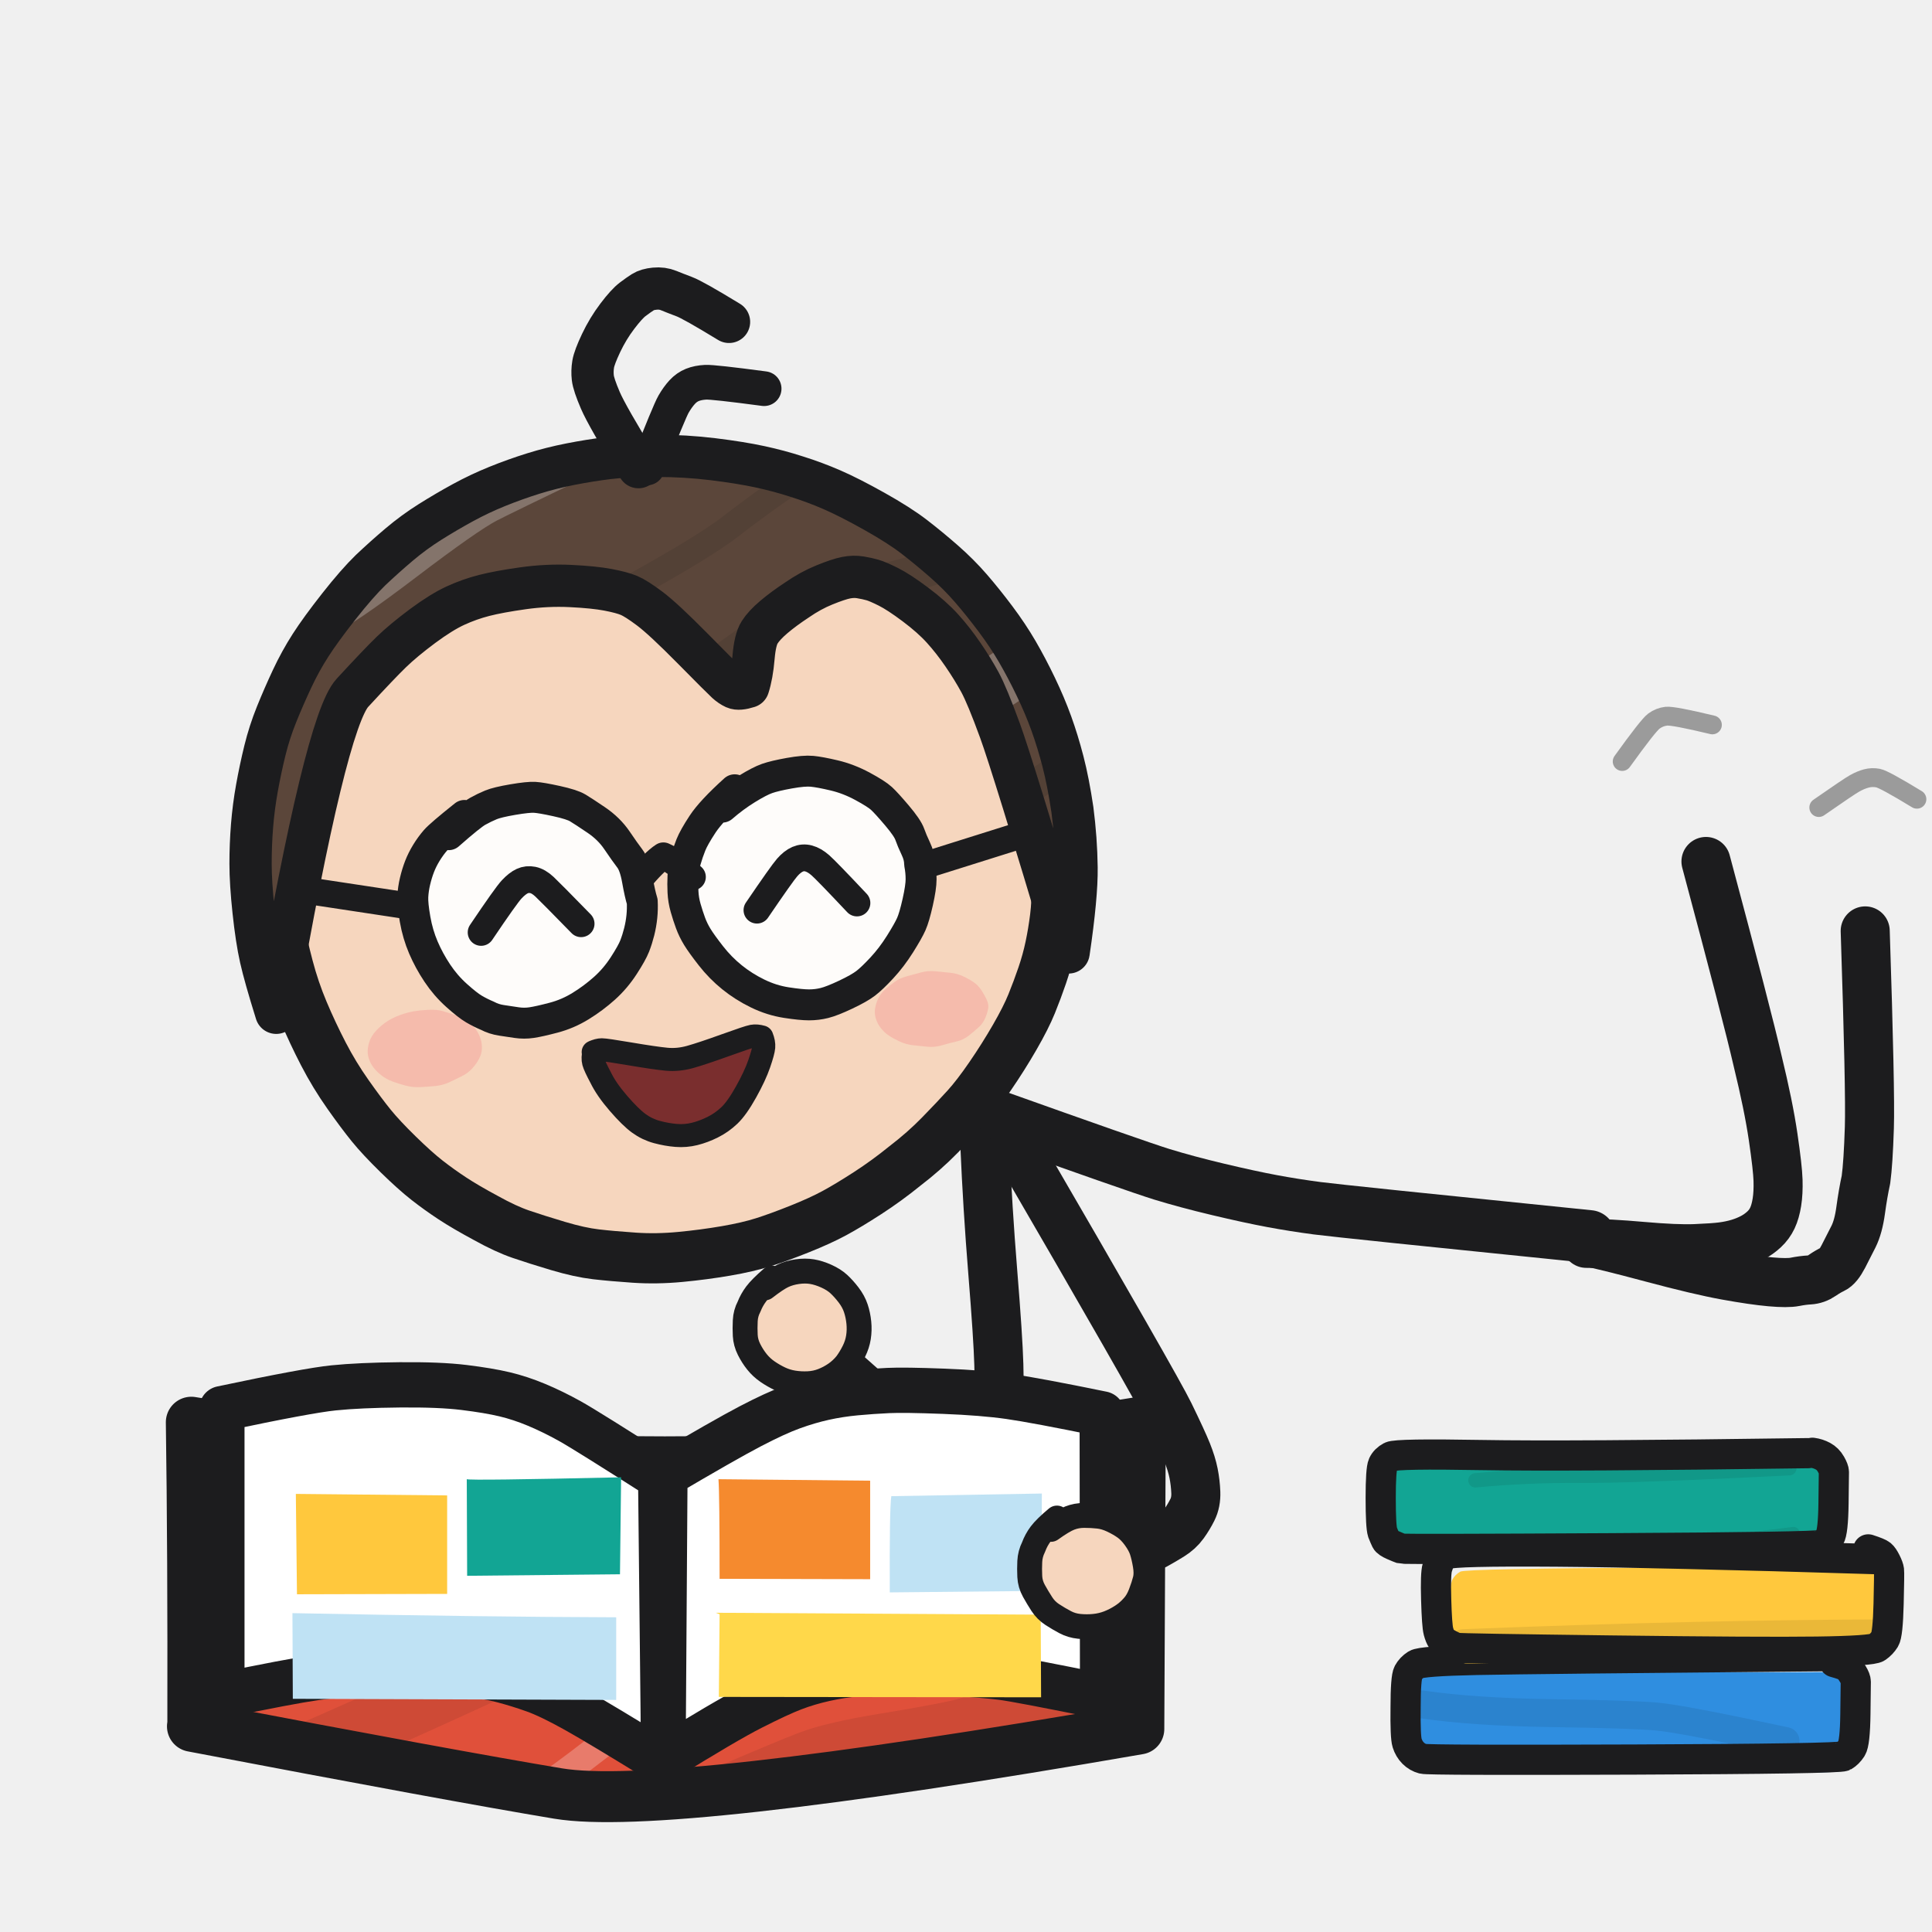
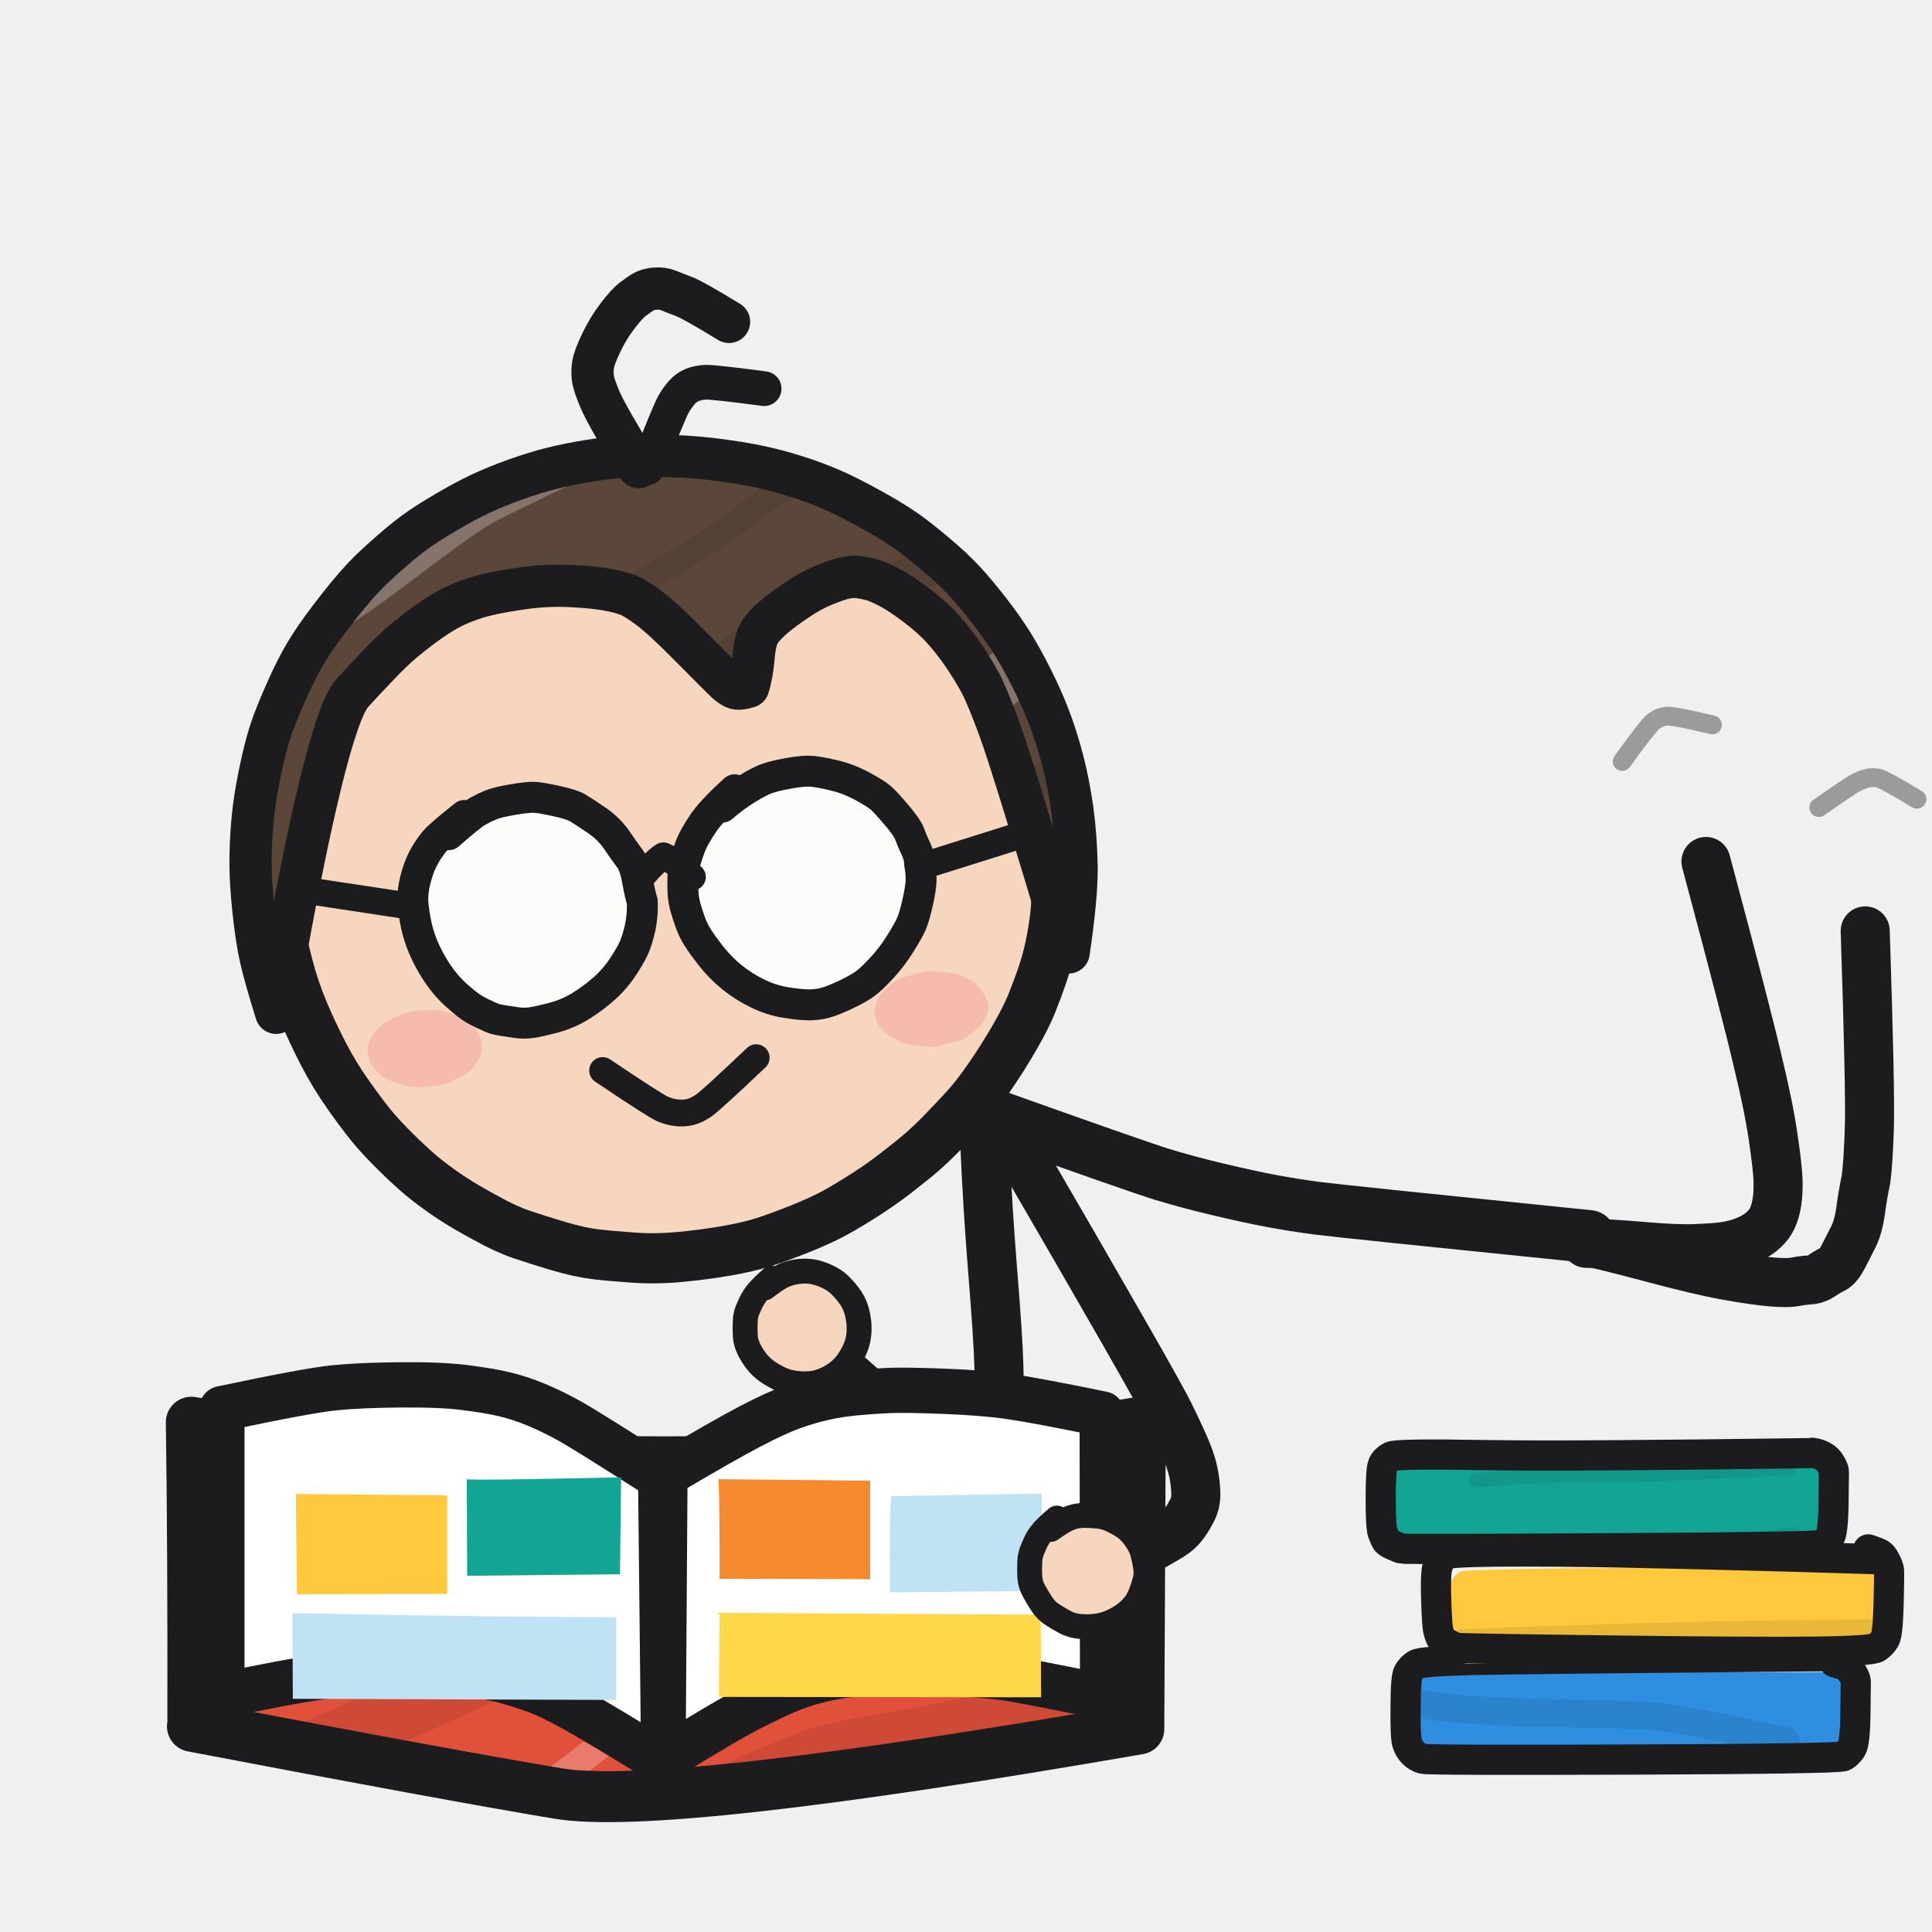
<svg xmlns="http://www.w3.org/2000/svg" viewBox="0 0 512 512" width="512" height="512" fill="none" stroke-linecap="round" stroke-linejoin="round">
  <defs>
    <path id="sj1" d="M73.6 270.8q-3.2-9.5 -4.3-14.3t-1.7-9.8t-.8-9.9t.2-10t1.2-10t2.1-9.9t4.2-12.2t5.2-11.8t6.7-11t7.7-10.4t7-7.6q3.6-3.7 7.6-6.9t8.3-6.2t8.8-5.3t9.3-4.5t12.1-4.3t12.5-3.3t10.2-1.5t10.2-.6t10.2 .3t9.9 1.3t9.8 2.3q4.8 1.4 9.4 3.3t9.1 4.2t8.7 5.1t8.1 6t7.6 6.7t7 7.3t7.7 10.2t6.8 10.9t4.4 9.2t4.2 12.1t3.4 14.9q1.2 7.6 1.3 15.4t-1.8 23.1q-13.6-43.4 -15.9-49.6t-4.5-11.5t-4.3-8.8t-4.8-7.4t-5.6-6.9t-7.3-6.6t-7.2-4.8t-4.2-1.9t-3.2-.7t-3.8 0t-5.7 1.8q-3.8 1.6 -7.2 3.9t-6 4.5t-3.8 4.1t-1.5 6.5t-1.3 7.8q-2.5 .7 -3.5 .2t-2.2-1.4t-8.7-9t-11.2-10.7t-5.4-3.5t-5.5-1.6t-9.6-.9t-12.2 .6t-10.1 2.1t-7.5 2.7t-6.9 4.1q-3.4 2.4 -8.4 7.1t-12.3 12.3t-20.3 84.3l-2.2 .5z" />
    <clipPath id="sj1c">
      <use href="#sj1" />
    </clipPath>
    <path id="sj2" d="M51.4 462q73.9 9.4 100 13.7t69.3-2t83.8-12.7l.7-81.6q-125.6 20.3 -256.3-1.4q-.2 28.7 .1 54.6t2.4 29.4z" />
    <clipPath id="sj2c">
      <use href="#sj2" />
    </clipPath>
    <path id="sj3" d="M486.5 444.4q2.9 .8 3.5 1.3t1.3 1.8t.8 2t-.1 8.5t-1 9t-2.1 2.1t-26 .7t-54.3-.8t-31.3-1.1t-2.1-1t-1.4-1.8q-.7-1.4 -.6-10t1-9.9t2.2-2.1t40.5-.3t71.4 .3l-1.8 1.3z" />
    <clipPath id="sj3c">
      <use href="#sj3" />
    </clipPath>
    <path id="sj4" d="M442.4 415.4q54.1-.3 54.8-.2t2.1 .8t2 2t.9 2t-.2 8.2t-1 8.6t-2.1 2t-23.7 .4t-54 .8t-33.1 .8t-2.1-.8q-.6-.5 -1.4-1.8t-.6-9.8t.9-9.8t2.1-2.1t55.4-1.1z" />
    <clipPath id="sj4c">
      <use href="#sj4" />
    </clipPath>
    <path id="sj5" d="M481.2 387.1q1.6 .2 2.9 .9t1.9 1.3t.9 2.1t.4 9t-.9 8.8t-2.1 2.1t-55 .2t-55.2-1t-2.2-.9t-1.4-1.8t-1-9.9q-.2-8.6 .6-10t2-2.1t47.7-.6t62.1 .7l-.7 1.2z" />
    <clipPath id="sj5c">
      <use href="#sj5" />
    </clipPath>
  </defs>
  <path d="M261.6 295q39.8 14.2 46.3 16.2t14.9 4t14.3 3.1t12 1.9t72.1 7.5" stroke="#1c1c1e" stroke-width="14" />
  <path d="M420.4 329.5q5.7 0 14.8 .8t14 .6t7.2-.5t4.3-.9t3.7-1.5t3.1-2.2t2.2-3t1.2-4.2t.3-5.8t-1.3-11.5t-4.1-20.1q-2.7-11.8 -13.7-52.9" stroke="#1c1c1e" stroke-width="13" />
  <path d="M419.7 328.9q5.2 1 17.9 4.4t19.9 4.7t11.7 1.7t6.5 0t3.8-.5t3.4-1.2t2.9-1.7t2.7-3.3t2.7-5.3t1.9-7t1.4-8.1q.6-4.4 .9-13.8t-1.1-52.1" stroke="#1c1c1e" stroke-width="13" />
  <path d="M429.9 201.8q6.9-9.6 8.4-10.7t3.3-1.3t12.2 2.3" stroke="#9b9b9b" stroke-width="5" />
  <path d="M482 214q7.9-5.5 9.5-6.4t3.1-1.3t3.1-.1t10.3 5.6" stroke="#9b9b9b" stroke-width="5" />
  <path d="M261 303.5q.7 16.4 2.1 33.7t1.6 24.4t-.1 12.9t-1 8.3t-1.2 3.3t-1.4 1.4t-2.2 .7t-2.6-.3t-4.9-2.2t-9.3-6.3t-27.3-24" stroke="#1c1c1e" stroke-width="13" />
  <path d="M268.9 303q37.5 64.5 41 71.7t4.7 10.2t1.7 5.5t.6 5.1t-.9 4.6t-2.3 3.8t-3.4 3.1t-4.1 2.4t-10.4 3.8t-10.5 3.8" stroke="#1c1c1e" stroke-width="13" />
  <path d="M107.7 165q0-.7 4.1-4.8t7.2-6.7t8-5.7t8.5-5.1t9.3-4t9.6-3.3t8-1.7t8.1-.9t8.2-.2t8.2 .6t8.2 1.3q4 .9 9.9 2.8t9.7 3.6t9.2 4.7t8.7 5.4t8 6.4t8.7 8.5t6.5 7.6t5.7 8.2t5 8.5t3.9 9.1t3.2 9.4q1.1 3.9 1.8 7.8t1.2 7.9t.4 8t-.3 8.1t-1 8.1t-2.4 9.9t-3.3 9.7t-4.5 9.2t-5.3 8.7t-6.3 8t-6.8 7.5q-3 2.9 -7.6 6.7t-9.7 7.1t-8.4 5.1t-8.8 4.2t-9.1 3.4t-9.5 2.2t-9.7 1.4t-9.9 .1t-10-.9t-8-1.5t-8-2.3q-4-1.3 -7.8-3t-9.4-4.6t-9-5.4t-8.3-6.4t-9-8.5t-6.8-7.7t-4.7-6.6t-4.1-6.9t-3.5-7.3t-2.7-7.5t-1.9-7.8q-.8-4 -1.4-10t-.4-10.1t.8-10.2t1.7-10t2.7-9.7t4.3-11.3t4.4-9t5.5-8.5t6.2-7.9t2.7-3.7z" fill="#F6D6BE" />
  <path d="M103.2 161.4q8.4-8.4 11.5-10.9t8-5.9t8.6-5.2t9.4-4.2t9.7-3.4t8.1-1.9t8.3-1.2t10.3-.5t10.4 .4t8.1 1.1t7.9 1.8q3.9 1.1 7.6 2.4t9.2 4t10.3 5.8t8.2 5.8t6 5.4t6.9 7.4t7.6 9.7t6.6 10.6t5.5 11.2t3.8 9.6t2.6 9.9q1.3 6 1.8 10t.5 9.9t-.5 9.9t-1.3 7.8t-2.1 7.6t-2.8 7.5t-4.5 8.9t-6.5 10.3t-6.3 8.2t-7 7.4t-9.3 8.2q-4.8 3.9 -9.9 7.2t-8.8 5.3t-9.2 4.2t-9.6 3.5t-9.9 2.3t-12.1 1.6t-12.2 .2t-10.2-.9t-10-2.2t-9.8-3.1t-9.3-4.3q-5.4-2.9 -8.9-5.2t-6.7-4.8t-7.7-6.9t-7.1-7.6t-6.2-8.3t-6.5-10.7t-5.3-11.3t-4-11.8t-2.3-10.1t-.9-8.2t-.1-10.2q.1-6.1 .7-10.1t2-9.9t3.5-11.6t4.8-11.2t6.1-10.5t7.2-9.8t8.4-8.8t10.9-9.2" stroke="#1c1c1e" stroke-width="13.3" />
  <use href="#sj1" fill="#5B463A" />
  <g clip-path="url(#sj1c)">
    <path d="M28 154.1q22.5-14.3 32.5-23.8t15.4-13.2t24.1-11.4t41.1-21.7t41.3-21.5t24.3-10.9t16.1-12" stroke="#4c3b31" stroke-width="12.4" opacity="0.5" />
    <path d="M30.7 189.5q11.1-7.3 17-10.4t18.6-7.9t18.6-7.5t22.2-15.1t22-15.4t102.2-49.3" stroke="#a59993" stroke-width="10.8" opacity="0.55" />
    <path d="M89 195.7q87.7-43.1 104.5-56.1t29.1-19.5" stroke="#4c3b31" stroke-width="6.7" opacity="0.5" />
    <path d="M92.2 232.8q47.3-23.9 69.7-38.1t33.2-22t16.5-11.2t25.8-8.3t43.3-17.5" stroke="#4c3b31" stroke-width="9.3" opacity="0.5" />
    <path d="M102.2 261.1q13.2-3.5 20.1-4.6t13.4-3.1t12.3-5.1t23.1-12.8t34.2-20.1t40-23.2t33.3-21.8t20.8-17" stroke="#a59993" stroke-width="14.4" opacity="0.55" />
    <path d="M129.8 286.6q22.7-13.5 32.7-22.6t15.6-12.6t23-12.9t23.5-12t19.4-5.9t19.3-6t38.6-25.6" stroke="#4c3b31" stroke-width="8.1" opacity="0.5" />
    <path d="M122.4 328.8q14.2-3.1 20.9-5.4t12.7-6t17.4-11.9t17.6-11.5t19.5-8.3t19.5-8t24.5-13.5t23.9-14.7t16-14.4" stroke="#4c3b31" stroke-width="12.7" opacity="0.5" />
    <path d="M146.8 362.3q11.6-6.6 27.1-20t38.8-26.5t41.9-20.9t35.8-18.1t40.8-23" stroke="#a59993" stroke-width="11.5" opacity="0.55" />
  </g>
  <path d="M73.2 268.4q-3-9.6 -4.1-14.5t-1.9-12.4t-.8-12.6t.4-10.1t1.3-10t2.1-9.9t3.1-9.6t4.1-9.4t4.9-8.9t7.5-10.3t8.4-9.6q3.7-3.5 7.6-6.8t8.2-6t8.7-5.1t9.1-4.3t9.5-3.4t9.9-2.5t10-1.6t12.7-.6t15.1 .9t12.4 2t9.7 2.6q4.8 1.5 9.4 3.5t11.2 5.7t10.5 6.7t7.9 6.5t7.2 7.2t6.5 8.1t5.8 8.7t4.9 9.3t4.1 9.7t3.1 10.1t2.5 12.8q1 7.7 1.1 15.3t-2.1 22.5q-14.8-49.5 -18.2-58.8t-5.3-12.8t-4.5-7.3t-5.4-6.9t-7.2-6.4t-7.2-4.7t-4.2-1.8t-3.2-.7t-3.8 .1t-5.7 1.9t-7.3 4q-3.5 2.3 -6.1 4.5t-3.8 4.1t-1.6 6.6t-1.4 7.8q-2.5 .8 -3.6 .3t-2.2-1.5t-8.9-8.9t-11.4-10.6t-5.5-3.5t-5.6-1.5t-9.9-1t-12.6 .6t-10.3 1.9t-7.6 2.7t-8.7 5.4q-5.1 3.8 -8.3 6.9t-10.3 10.8t-20.4 84.1" stroke="#1c1c1e" stroke-width="11.2" />
  <path d="M119.5 221.2q6.2-4.9 8-5.8t5.7-1.7t5.9-.8t5.9 .8t7.5 2.6t5.2 3t3.1 2.6t2.8 3.1t2.2 3.5t1.6 3.8t1 4q.3 2.1 .3 4.1t-.8 6.1t-2.7 7.6t-3.1 5.2t-4.4 4.2t-5 3.5t-3.8 1.6t-4 1t-4.1 .3t-4.1-.3t-4-.9q-2-.6 -3.8-1.4t-5.2-3.3t-5.9-5.6t-3.6-5t-1.7-3.8t-1.1-3.9t-.4-4.2t.6-6.1t1.5-6t1.8-3.7t3.7-5l.9 .5z" fill="#FFFFFF" opacity="0.92" />
  <path d="M192.6 215.6q6.3-5.1 8-6t3.7-1.6t4-1.1t4-.4t4.1 .2t4 .8t3.8 1.6t5 3.4t5.5 5.7t3.3 5t2 5.6q1 3.8 1.1 5.8t-.1 4t-1.4 5.8t-3.4 7.1t-3.6 4.8t-3.1 2.6t-3.5 2.1t-3.8 1.5t-4 .8t-4 .3t-4-.3q-2-.3 -5.8-1.7t-7.2-3.7t-4.8-3.7t-2.6-3.1t-2.2-3.5t-1.6-3.8t-1.2-6.1t.3-8.2t1.5-6t5.5-8.6l.5 .7z" fill="#FFFFFF" opacity="0.92" />
  <path d="M127.4 275.4q.4 1.4 .3 2.7t-.8 2.6t-1.8 2.5t-2.7 2t-3.3 1.6t-3.7 1t-4 .3t-3.9-.4t-3.5-1.1t-2.9-1.6t-2.2-2.2q-.8-1.1 -1.2-2.4t-.2-2.7t.8-2.6t1.8-2.4t2.6-2.1t3.3-1.6t3.7-1t4-.4t3.8 .4t3.5 1.1t3 1.6q1.3 1 2.1 2.1t1.3 2.6z" fill="#F5A9A0" opacity="0.6" />
  <path d="M260.8 263.6q1.3 2.2 1.1 3.5t-.8 2.7t-1.7 2.4t-2.6 2.2t-3.3 1.6t-3.8 1t-3.9 .4t-3.8-.4t-3.6-1t-2.9-1.6t-2.2-2.1q-.8-1.1 -1.2-2.4t-.2-2.6t.8-2.6t1.8-2.4t2.6-2.1t3.3-1.5t3.7-1t3.9-.3t3.9 .4t3.5 1t2.9 1.7q1.3 .9 2.5 3.1z" fill="#F5A9A0" opacity="0.6" />
-   <path d="M127.5 247.1q6.6-9.8 8.1-11.4t2.8-2.2t2.8-.3t3.1 1.8t9.7 9.8" stroke="#1c1c1e" stroke-width="7.1" />
-   <path d="M200.6 241.2q6.6-9.7 8-11.3t2.8-2.2t2.9-.2t3.1 1.8t9.7 10" stroke="#1c1c1e" stroke-width="7.1" />
-   <path d="M202.1 274.8q.6 1.5 .5 2.7t-1.2 4.4t-3.6 7.5t-3.4 5.3t-3.2 2.6t-3.5 2.1t-3.7 1t-5 .4t-3.8-.4t-3.8-1.5t-3.5-2q-1.1-.9 -3.2-3.2t-4-5.4t-3-5.7t-.6-3.4t1-1t1.7-.3t7.5 1.2t9.6 1.4t6.3-.5t9.3-3t7.2-2.4q1-.2 2.4 .2z" fill="#7A2E2E" />
-   <path d="M157.2 278.8q1.3-.6 2.3-.6t7.5 1.1t9.6 1.4t6.3-.6t9.3-3.1t7.2-2.4t2.5 .2q.6 1.5 .5 2.7t-1.2 4.4t-3.5 7.5t-4.4 6.2t-4.4 3.1t-4.8 1.8t-4.9 .4t-5.1-.9t-4.8-2.3t-5.4-5.3t-4.7-6.8q-1.6-3 -1.9-4.1t.1-2.8" stroke="#1c1c1e" stroke-width="6.1" />
+   <path d="M159.7 283.7q13.7 9.2 15.7 10.1t3.9 1.1t3.6-.2t3.7-1.8t13.8-12.6" stroke="#1c1c1e" stroke-width="7.1" />
  <path d="M118.9 221.2q5.9-5.2 7.7-6.2t3.5-1.7t5.8-1.4t5.8-.6t5.8 1t5.6 1.8t4.9 3.2t5.5 5.4t3.4 4.8t2 5.6t1.3 5.8q.1 2 -.1 4t-.7 4t-1.2 3.8t-2.9 5.2t-5.1 6t-6.3 4.7t-7.2 3.1t-5.8 1.3t-4 0t-4-.6t-3.7-1.2q-1.9-.8 -3.6-1.8t-4.6-3.6t-5.1-5.9t-3.7-6.8t-2.2-7.5t-.6-6t.6-4.1t1.2-3.9t1.8-3.6t2.4-3.3t7.7-6.6" stroke="#1c1c1e" stroke-width="8.2" />
  <path d="M191.4 213.9q3.1-2.7 6.5-4.8t5.4-2.8t5.9-1.4t6-.5t5.9 1.1t7.5 2.9t5 3.2t4.1 4.5t3.4 5t1.6 3.8t1 4q.4 2 .4 4.1t-.9 6.1t-1.7 5.8t-3 5.3t-4.8 6.3t-4.3 4.1t-5.3 3t-5.6 2.2t-4.1 .5t-6-.6t-7.6-2.4q-3.7-1.8 -6.8-4.3t-5.6-5.7t-3.6-5t-1.8-3.7t-1.3-4t-.7-4.2t0-4.2t.7-4.2t1.4-4.1t3.1-5.5t8.5-9.1" stroke="#1c1c1e" stroke-width="8.2" />
  <path d="M169.2 233.4q4.1-5 6.6-6.6q2.8 1.2 7.7 5.6" stroke="#1c1c1e" stroke-width="7.1" />
  <path d="M109 240.2l-31-4.7" stroke="#1c1c1e" stroke-width="7.1" />
  <path d="M243.6 229.8l29.9-9.4" stroke="#1c1c1e" stroke-width="7.1" />
  <path d="M169.2 123.8q-8.3-13.5 -10.1-17.7t-2-6t.1-3.6t2.1-5.6t4.3-7.1t4.1-4.5t2.7-1.9t3.1-.9t3.7 .5t4.1 1.6t11.9 6.7" stroke="#1c1c1e" stroke-width="11.2" />
  <path d="M171.5 124q5.9-15 7-16.9t2.3-3.2t2.7-1.9t3.5-.7t15.5 1.7" stroke="#1c1c1e" stroke-width="9.2" />
  <path d="M202.6 344q1.5-1.2 3.1-2.3t3.6-1.7t3.9-.6t3.9 .5t3.5 1.6t3 2.4t2.2 3.2t1.2 3.7t.1 3.9t-1 3.7t-2.1 3.3q-1.2 1.6 -2.8 2.7t-3.6 1.7t-3.9 .7t-3.9-.6t-3.5-1.7t-3-2.5t-2.3-3.2t-1.3-3.7t-.1-4t.9-3.9t2.1-3.2z" fill="#F6D6BE" />
  <path d="M202.7 341.3q3.1-2.4 4.8-3.2t3.8-1.1t3.9 0t3.8 1.2t3.3 2.1t2.6 2.9t1.9 3.5t.8 3.8t-.1 3.9t-1.2 3.7t-2 3.3q-1.3 1.6 -2.9 2.7t-3.4 1.8t-3.8 .8t-3.9-.2t-3.6-1.1t-3.3-1.9t-2.8-2.6t-2.1-3.3t-1-3.7t0-3.9t1-3.7q.7-1.8 1.9-3.4t4.2-4.2" stroke="#1c1c1e" stroke-width="6.6" />
  <use href="#sj2" fill="#E0503A" />
  <g clip-path="url(#sj2c)">
    <path d="M11.1 375.7q47.6-24.2 59-31.6t29.6-15.5t49.1-20.8t49.6-19.4t45.1-12.9" stroke="#bc4331" stroke-width="15.6" opacity="0.5" />
    <path d="M34.6 393.9q25.7-10 45.3-16.7t33.3-9.7t20.1-5.4t18.2-10.1t17.9-10.7t12.9-4.9t20.6-4.2t26.3-8.7" stroke="#ee9f93" stroke-width="8.5" opacity="0.55" />
    <path d="M63 431.6q26.6-4.5 32.7-7.1t16.9-10.8t16.5-11.7t12.3-4.9t20.2-2.7t38-11.4t48.2-21.4" stroke="#bc4331" stroke-width="11.1" opacity="0.5" />
    <path d="M51.6 477.5q50-21.5 87-38.8t62.5-26.8t64.6-21.8" stroke="#bc4331" stroke-width="15.7" opacity="0.5" />
    <path d="M104 488.9q24.9-7.4 30.9-9.8t21.9-14.7t22.1-14.3t19.7-3.2t19.7-3.1t41.8-17.2" stroke="#ee9f93" stroke-width="7.1" opacity="0.55" />
    <path d="M75.1 530.7q13.6-2.1 38.1-12.5t41.5-22t35.3-19.5t24.6-10.3t19.8-4.6t20.1-3.7t30.9-12.6t36.1-17.5" stroke="#bc4331" stroke-width="15.5" opacity="0.5" />
    <path d="M138.3 541q48.2-22.4 59.9-29t17.7-9.1t19.6-4.8t19.9-4t24.2-10.9t23.9-11.7t19.2-5.7" stroke="#bc4331" stroke-width="6.5" opacity="0.5" />
    <path d="M152.3 577.9q24.1-12.6 30.6-14.7t19.7-5.3t19.6-5.9t17.4-11.1t17.2-11.7t45-15" stroke="#ee9f93" stroke-width="7.8" opacity="0.55" />
  </g>
  <path d="M51 457.5q68.7 13.1 96.9 17.8t153.9-17.1l.4-81.3q-126.3 21 -251.5 0q.5 34.5 .4 80.5" stroke="#1c1c1e" stroke-width="13.5" />
  <path d="M177.3 393.1q-21.3-12.7 -25.8-15t-8.9-4.1t-8.4-2.5t-8.5-1.5t-8.5-.6t-14.8 .1t-17.4 1.4t-24.5 4.7l0 75.2q17.6-3.6 24.6-4.6t17.4-1.4t14.7-.1t8.6 .7t8.4 1.4t8.5 2.6t8.8 4.1t25.8 15.1l0-75.5z" fill="#FFFFFF" />
  <path d="M176.6 392.6q-21.1-13.5 -25.6-16t-8.8-4.3t-8.5-2.8t-10.7-1.8t-17.1-.7t-17.5 .8t-29.6 5.5l0 76q17.8-3.7 24.8-4.7t17.6-1.4t14.9-.1t8.6 .7t8.5 1.5t8.4 2.6t11 5.3t23.3 14l-.8-74.5" stroke="#1c1c1e" stroke-width="12" />
  <path d="M177.3 393.1q21.3-12.7 25.9-15t8.8-4.1t8.5-2.5t8.4-1.5t8.6-.6t14.8 .1t17.5 1.4t24.7 4.7l0 75.2q-17.6-3.6 -24.6-4.6t-17.5-1.4t-14.8-.1t-8.6 .7t-8.5 1.4t-8.5 2.6t-8.8 4.1t-25.9 15.1l0-75.5z" fill="#FFFFFF" />
  <path d="M175.3 391.4q16.8-9.9 23.5-13.4t11.1-5.1t8.5-2.5t8.4-1.3t8.6-.6t14.7 .2t17.4 1.4t24.6 4.6l.1 74.9q-22.1-4.5 -26.8-5.1t-15-1.2t-14.8-.3t-8.5 .6t-8.5 1.3t-8.4 2.5t-11 5.1t-23.5 13.8l.5-74" stroke="#1c1c1e" stroke-width="12" />
  <path d="M78.4 395.9l40.1 .4l0 26.1l-39.8 .1l-.3-26.6z" fill="#FFC83D" />
  <path d="M164.6 391.5l-.3 25.7l-40.5 .4l-.1-25.6q.8 .4 40.9-.5z" fill="#12A594" />
  <path d="M77.5 427.5q50.7 1 85.8 1.1l0 21.9l-85.7-.3l-.1-22.7z" fill="#BFE2F4" />
  <path d="M190.4 392l40.2 .4l0 26.1l-39.9-.1q0-22.4 -.3-26.4z" fill="#F58A2E" />
  <path d="M236.2 396.5l39.9-.7l-.1 25.8l-40.2 .4q-.1-21.9 .4-25.5z" fill="#BFE2F4" />
  <path d="M189.7 427.4l86.1 .5l.1 21.9l-85.4-.1l.2-21.9l-1-.4z" fill="#FFD84A" />
  <path d="M280.3 407.5q3.2-2.3 5.1-3t3.9-.6t3.8 .5t3.5 1.5t3.1 2.4t2.2 3.2t1.3 3.6t.1 3.9t-1 3.8t-2.1 3.4t-3 2.6q-1.7 1.1 -3.6 1.7t-4 .7t-4-.6t-3.7-1.6t-3.1-2.6t-2.2-3.4t-1.1-3.8t-.1-4t1-3.8t3.3-4.9l.6 1z" fill="#F6D6BE" />
  <path d="M278.5 405.3q3.2-2.3 5-3t3.8-.7t3.8 .2t3.7 1.1t3.3 1.9t2.7 2.8t1.8 3.3t.9 3.8t0 3.9t-1.2 3.7t-2 3.4q-1.3 1.5 -3 2.6t-3.5 1.8t-3.8 .9t-4 0t-3.7-1.1t-3.4-2t-2.8-2.8t-2.1-3.5t-1.1-3.8t0-4t1-3.8q.7-1.9 1.9-3.5t4.3-4.2" stroke="#1c1c1e" stroke-width="6.6" />
  <use href="#sj3" fill="#2F8EE0" />
  <g clip-path="url(#sj3c)">
    <path d="M400.6 403.7q39.1 2.4 78 7.6" stroke="#2777bc" stroke-width="3.7" opacity="0.5" />
    <path d="M387.9 418.5l100.8 9.4" stroke="#8dc1ee" stroke-width="6.6" opacity="0.55" />
    <path d="M394.7 433.4q55.4 3.5 96.8 7.7" stroke="#2777bc" stroke-width="4.3" opacity="0.5" />
    <path d="M376.9 451.7q13.7 2 34.5 2.3t27.6 .9t34.2 6.5" stroke="#2777bc" stroke-width="7.4" opacity="0.5" />
    <path d="M390 466.6q24.5 4.6 30.6 5.2t55.7 3.4" stroke="#8dc1ee" stroke-width="5.3" opacity="0.55" />
    <path d="M371.4 480.3q25 5.8 31.3 6.6t31.7 2.9t50.6 5.5" stroke="#2777bc" stroke-width="7.9" opacity="0.5" />
    <path d="M378.8 504.6q53.1 2.4 59.7 3.2t19.7 3.8t26.2 5" stroke="#2777bc" stroke-width="6.1" opacity="0.5" />
  </g>
  <path d="M486.1 440.5q2.9 .8 3.5 1.3t1.4 1.8t.8 2.1t-.1 8.5t-1 9.1t-2.1 2.1t-55.6 .9t-55.9-.2t-2.6-1.5t-1.6-2.7t-.4-9.4q0-7.9 .7-9.2t2.1-2.2t16-1.2t94.1-1" stroke="#1c1c1e" stroke-width="8" />
  <use href="#sj4" fill="#FFC83D" />
  <g clip-path="url(#sj4c)">
    <path d="M405.5 375.8q27.3 3 81.9 3" stroke="#d6a833" stroke-width="3.8" opacity="0.5" />
    <path d="M397.6 393.6q27.3-2.5 82.1-1.9" stroke="#ffe194" stroke-width="4.1" opacity="0.55" />
    <path d="M407 413.2q13.6-.5 27.3 .4t68.5 1.4" stroke="#d6a833" stroke-width="3.6" opacity="0.5" />
    <path d="M387.8 435.4q63.1-2.5 113.6-2.6" stroke="#d6a833" stroke-width="7.3" opacity="0.5" />
    <path d="M397.4 455.7q26.6-1.7 106.4-3.5" stroke="#ffe194" stroke-width="7.8" opacity="0.55" />
    <path d="M393.8 476.8q65.5-1.9 91.8-1.7" stroke="#d6a833" stroke-width="6.3" opacity="0.5" />
  </g>
  <path d="M495.1 410.6q2.8 .9 3.4 1.4t1.3 1.9t.8 2.2t-.1 8.9t-1 9.4t-2.1 2.2t-15.9 1.1t-54.6-.3t-40.8-.7t-2.1-.9t-1.9-1.3q-.5-.7 -.9-2.2t-.6-8.4t.3-8.5t.8-2.1t1.8-1.4t28.9-.7t84.9 2" stroke="#1c1c1e" stroke-width="8" />
  <use href="#sj5" fill="#12A594" />
  <g clip-path="url(#sj5c)">
    <path d="M376.4 354q48.1-4.2 84.4-5.4" stroke="#0f8b7c" stroke-width="6.1" opacity="0.5" />
    <path d="M380 370.2q24.3 .6 30.3 .3t24-3.6t29.9-4" stroke="#7dcec4" stroke-width="4.2" opacity="0.55" />
    <path d="M391 392.3q13.8-1.3 27.7-1.2t55.5-2" stroke="#0f8b7c" stroke-width="3.8" opacity="0.5" />
    <path d="M395 411q40.4 .4 80.3-4.7" stroke="#0f8b7c" stroke-width="3.3" opacity="0.5" />
    <path d="M384 434.1q27.5-6.1 34.4-6.8t62.7-2.1" stroke="#7dcec4" stroke-width="6.2" opacity="0.55" />
    <path d="M395.2 454q26.9-1.6 80.6-6.9" stroke="#0f8b7c" stroke-width="3.8" opacity="0.5" />
  </g>
  <path d="M480.3 385q1.5 .2 2.8 .9t2.1 2.1t.8 2.1t-.1 8.3t-1 9t-2.1 2t-56 .9t-55.4 .1t-2.2-.9t-1.9-1.3t-.9-2.1q-.5-1.5 -.5-9.1t.6-8.9t2.1-2.1t24-.4t86.6-.5" stroke="#1c1c1e" stroke-width="8" />
</svg>
